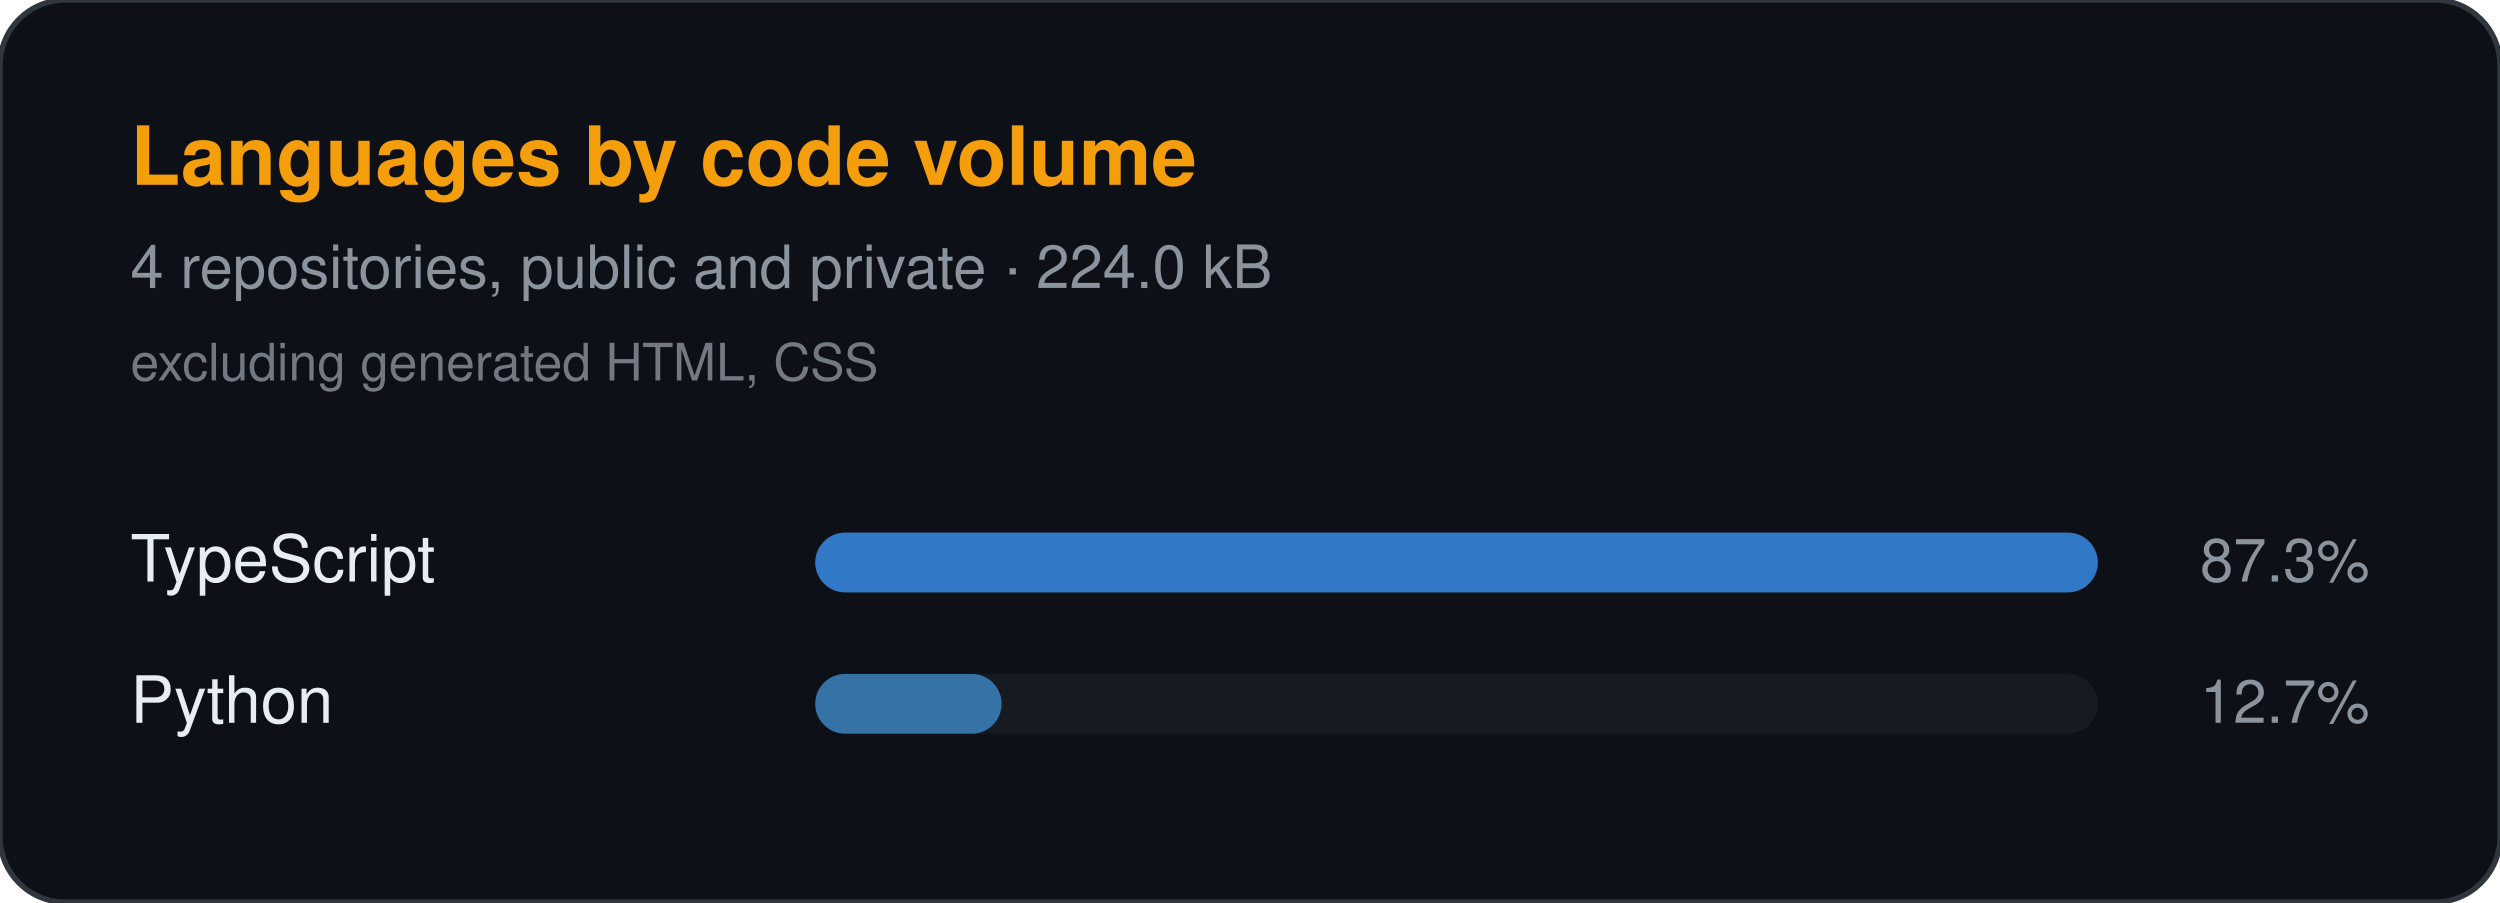
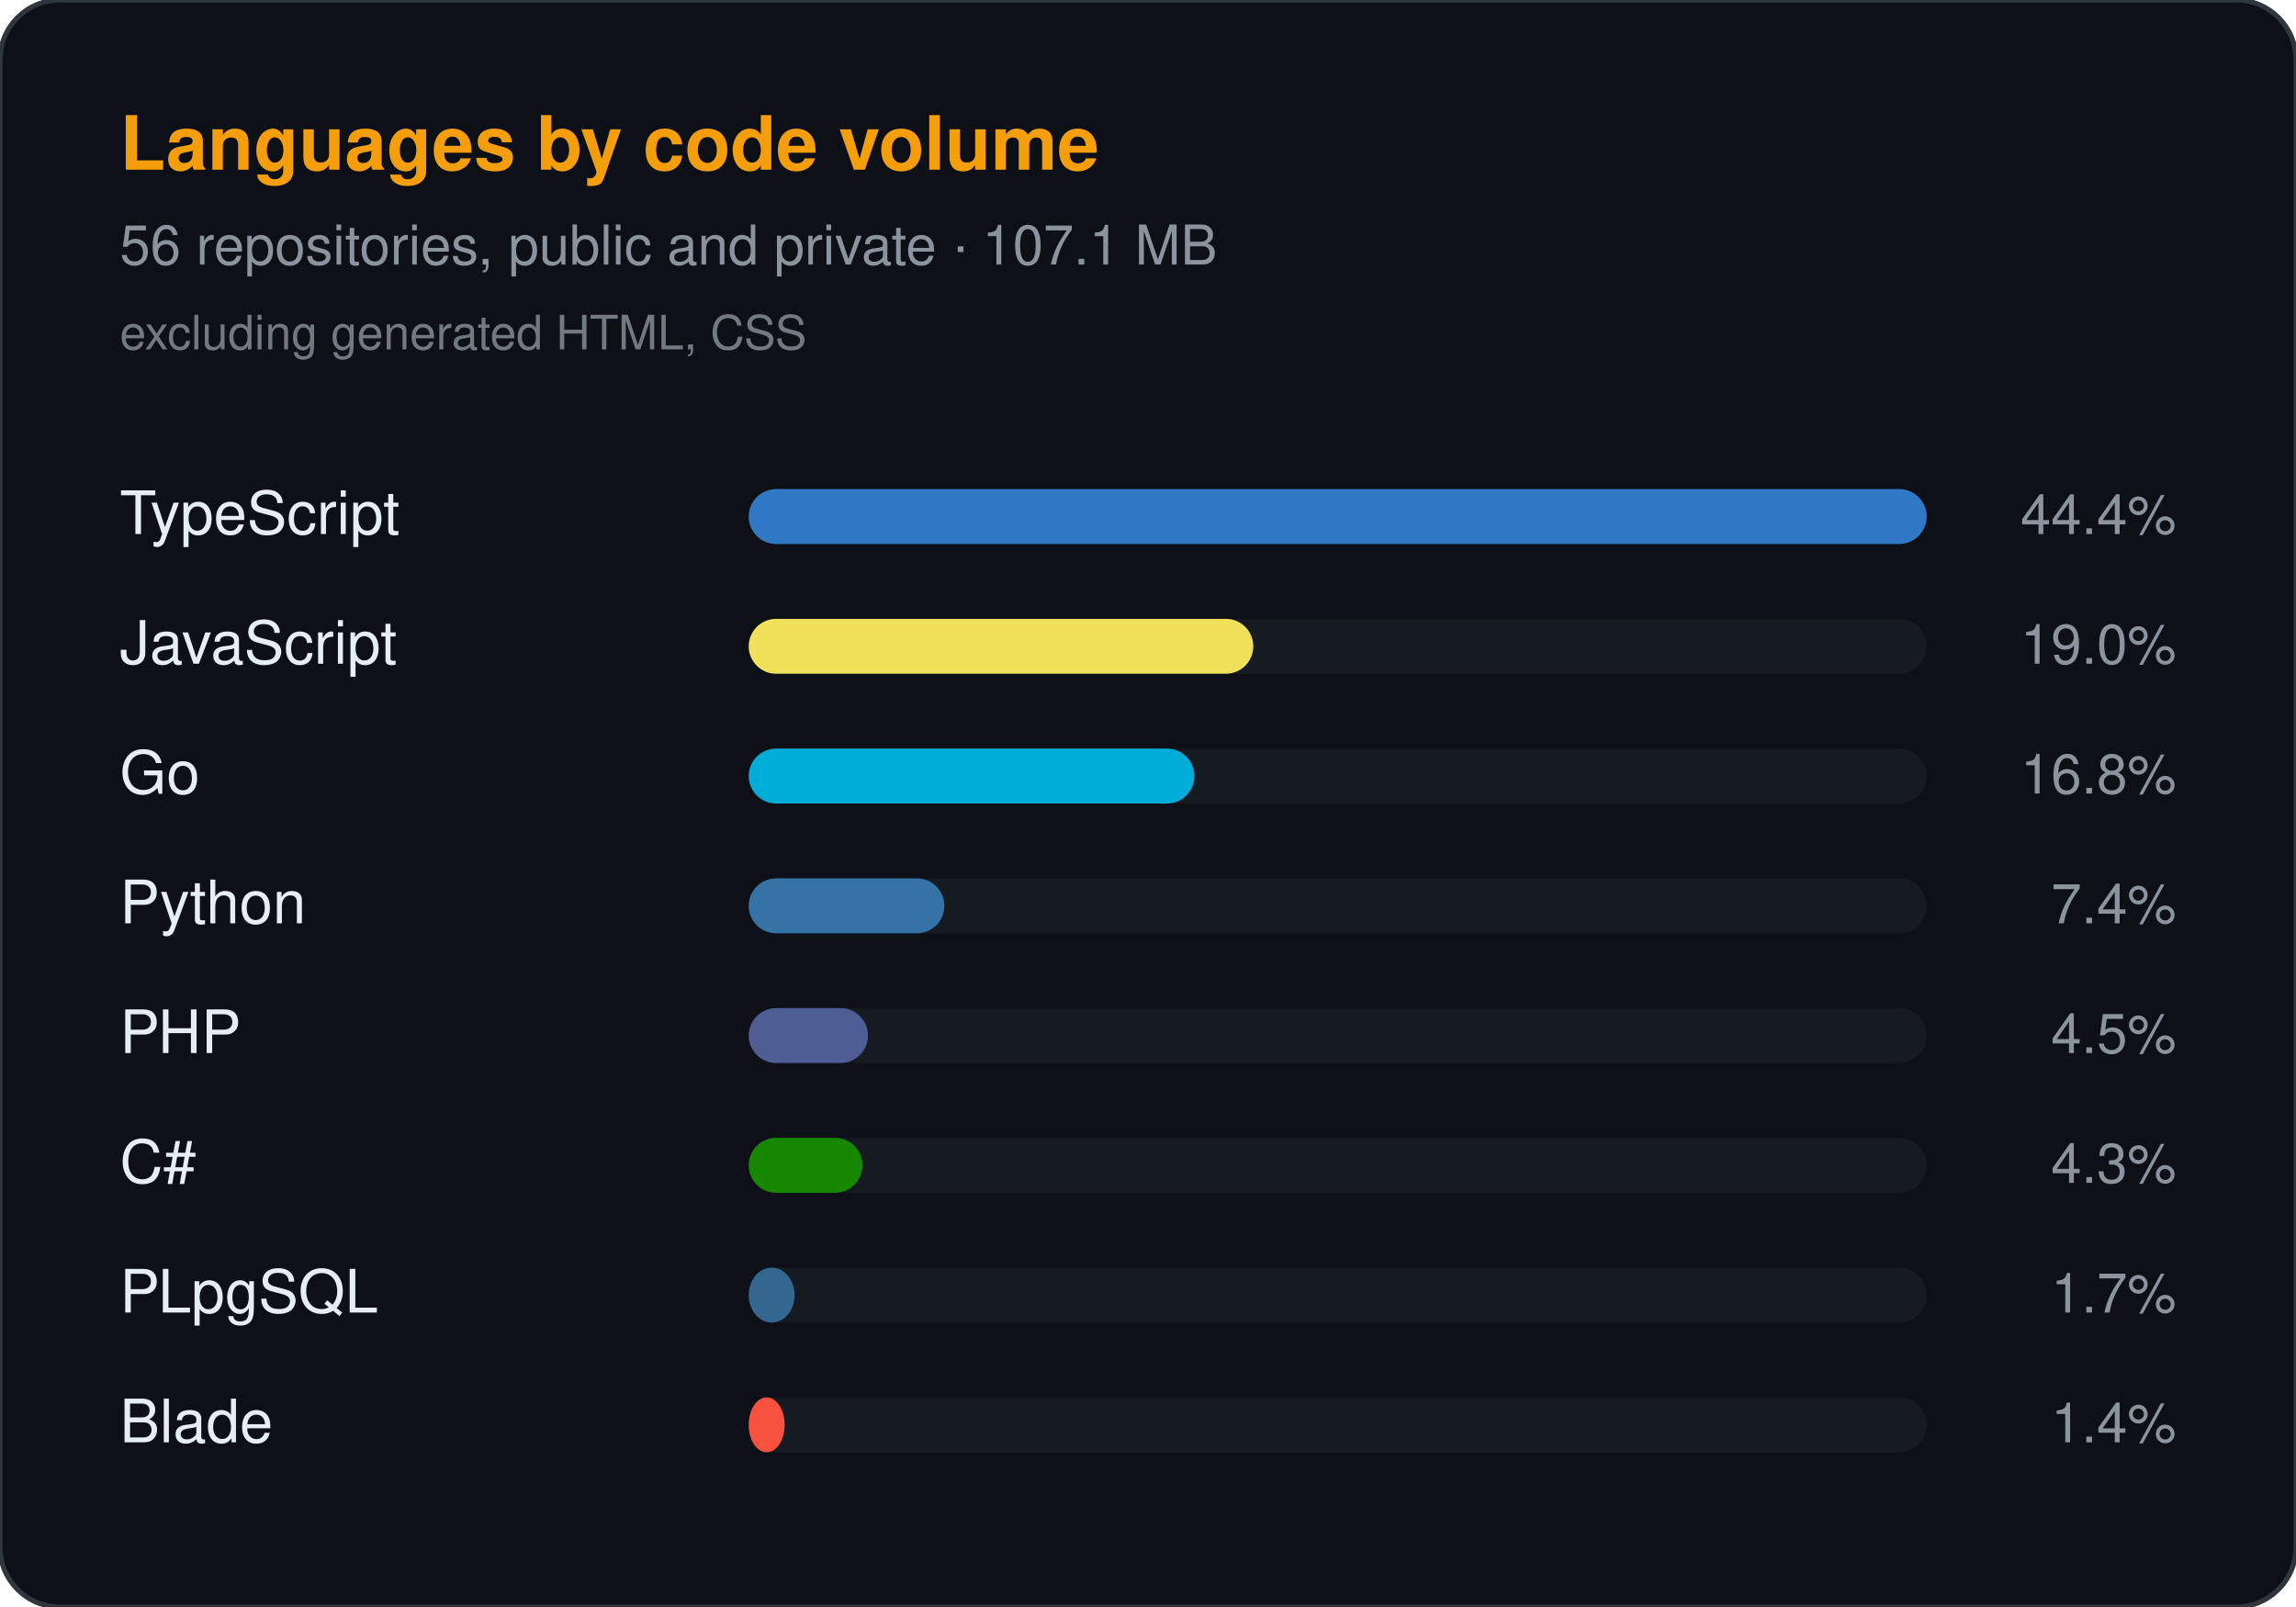
- <svg xmlns="http://www.w3.org/2000/svg" width="460" height="166" viewBox="0 0 460 166" role="img" aria-label="Languages by code volume" font-family="ui-sans-serif,-apple-system,BlinkMacSystemFont,'Segoe UI',Ubuntu,Helvetica,Arial,sans-serif">
-   <rect width="460" height="166" rx="12" fill="#0d1117" stroke="#30363d" />
+ <svg xmlns="http://www.w3.org/2000/svg" width="460" height="322" viewBox="0 0 460 322" role="img" aria-label="Languages by code volume" font-family="ui-sans-serif,-apple-system,BlinkMacSystemFont,'Segoe UI',Ubuntu,Helvetica,Arial,sans-serif">
+   <rect width="460" height="322" rx="12" fill="#0d1117" stroke="#30363d" />
  <text x="24" y="34" fill="#f59e0b" font-size="15" font-weight="600" text-anchor="start">Languages by code volume</text>
-   <text x="24" y="53" fill="#8b949e" font-size="11" font-weight="400" text-anchor="start">4 repositories, public and private · 224.0 kB</text>
+   <text x="24" y="53" fill="#8b949e" font-size="11" font-weight="400" text-anchor="start">56 repositories, public and private · 107.1 MB</text>
  <text x="24" y="70" fill="#8b949e" font-size="9.5" font-weight="400" text-anchor="start" opacity="0.8">excluding generated HTML, CSS</text>
  <text x="24" y="107" fill="#e6edf3" font-size="12" font-weight="400" text-anchor="start">TypeScript</text>
  <rect x="150" y="98" width="236" height="11" rx="5.5" fill="#161b22" />
  <rect x="150" y="98" width="236.0" height="11" rx="5.5" fill="#3178c6" />
-   <text x="436" y="107" fill="#8b949e" font-size="11" font-weight="400" text-anchor="end">87.3%</text>
-   <text x="24" y="133" fill="#e6edf3" font-size="12" font-weight="400" text-anchor="start">Python</text>
+   <text x="436" y="107" fill="#8b949e" font-size="11" font-weight="400" text-anchor="end">44.4%</text>
+   <text x="24" y="133" fill="#e6edf3" font-size="12" font-weight="400" text-anchor="start">JavaScript</text>
  <rect x="150" y="124" width="236" height="11" rx="5.5" fill="#161b22" />
-   <rect x="150" y="124" width="34.3" height="11" rx="5.5" fill="#3572a5" />
-   <text x="436" y="133" fill="#8b949e" font-size="11" font-weight="400" text-anchor="end">12.7%</text>
+   <rect x="150" y="124" width="101.1" height="11" rx="5.5" fill="#f1e05a" />
+   <text x="436" y="133" fill="#8b949e" font-size="11" font-weight="400" text-anchor="end">19.0%</text>
+   <text x="24" y="159" fill="#e6edf3" font-size="12" font-weight="400" text-anchor="start">Go</text>
+   <rect x="150" y="150" width="236" height="11" rx="5.5" fill="#161b22" />
+   <rect x="150" y="150" width="89.3" height="11" rx="5.5" fill="#00add8" />
+   <text x="436" y="159" fill="#8b949e" font-size="11" font-weight="400" text-anchor="end">16.8%</text>
+   <text x="24" y="185" fill="#e6edf3" font-size="12" font-weight="400" text-anchor="start">Python</text>
+   <rect x="150" y="176" width="236" height="11" rx="5.5" fill="#161b22" />
+   <rect x="150" y="176" width="39.2" height="11" rx="5.5" fill="#3572a5" />
+   <text x="436" y="185" fill="#8b949e" font-size="11" font-weight="400" text-anchor="end">7.4%</text>
+   <text x="24" y="211" fill="#e6edf3" font-size="12" font-weight="400" text-anchor="start">PHP</text>
+   <rect x="150" y="202" width="236" height="11" rx="5.5" fill="#161b22" />
+   <rect x="150" y="202" width="23.9" height="11" rx="5.5" fill="#4f5d95" />
+   <text x="436" y="211" fill="#8b949e" font-size="11" font-weight="400" text-anchor="end">4.5%</text>
+   <text x="24" y="237" fill="#e6edf3" font-size="12" font-weight="400" text-anchor="start">C#</text>
+   <rect x="150" y="228" width="236" height="11" rx="5.5" fill="#161b22" />
+   <rect x="150" y="228" width="22.8" height="11" rx="5.5" fill="#178600" />
+   <text x="436" y="237" fill="#8b949e" font-size="11" font-weight="400" text-anchor="end">4.3%</text>
+   <text x="24" y="263" fill="#e6edf3" font-size="12" font-weight="400" text-anchor="start">PLpgSQL</text>
+   <rect x="150" y="254" width="236" height="11" rx="5.5" fill="#161b22" />
+   <rect x="150" y="254" width="9.2" height="11" rx="5.5" fill="#336790" />
+   <text x="436" y="263" fill="#8b949e" font-size="11" font-weight="400" text-anchor="end">1.7%</text>
+   <text x="24" y="289" fill="#e6edf3" font-size="12" font-weight="400" text-anchor="start">Blade</text>
+   <rect x="150" y="280" width="236" height="11" rx="5.5" fill="#161b22" />
+   <rect x="150" y="280" width="7.2" height="11" rx="5.5" fill="#f7523f" />
+   <text x="436" y="289" fill="#8b949e" font-size="11" font-weight="400" text-anchor="end">1.4%</text>
</svg>
